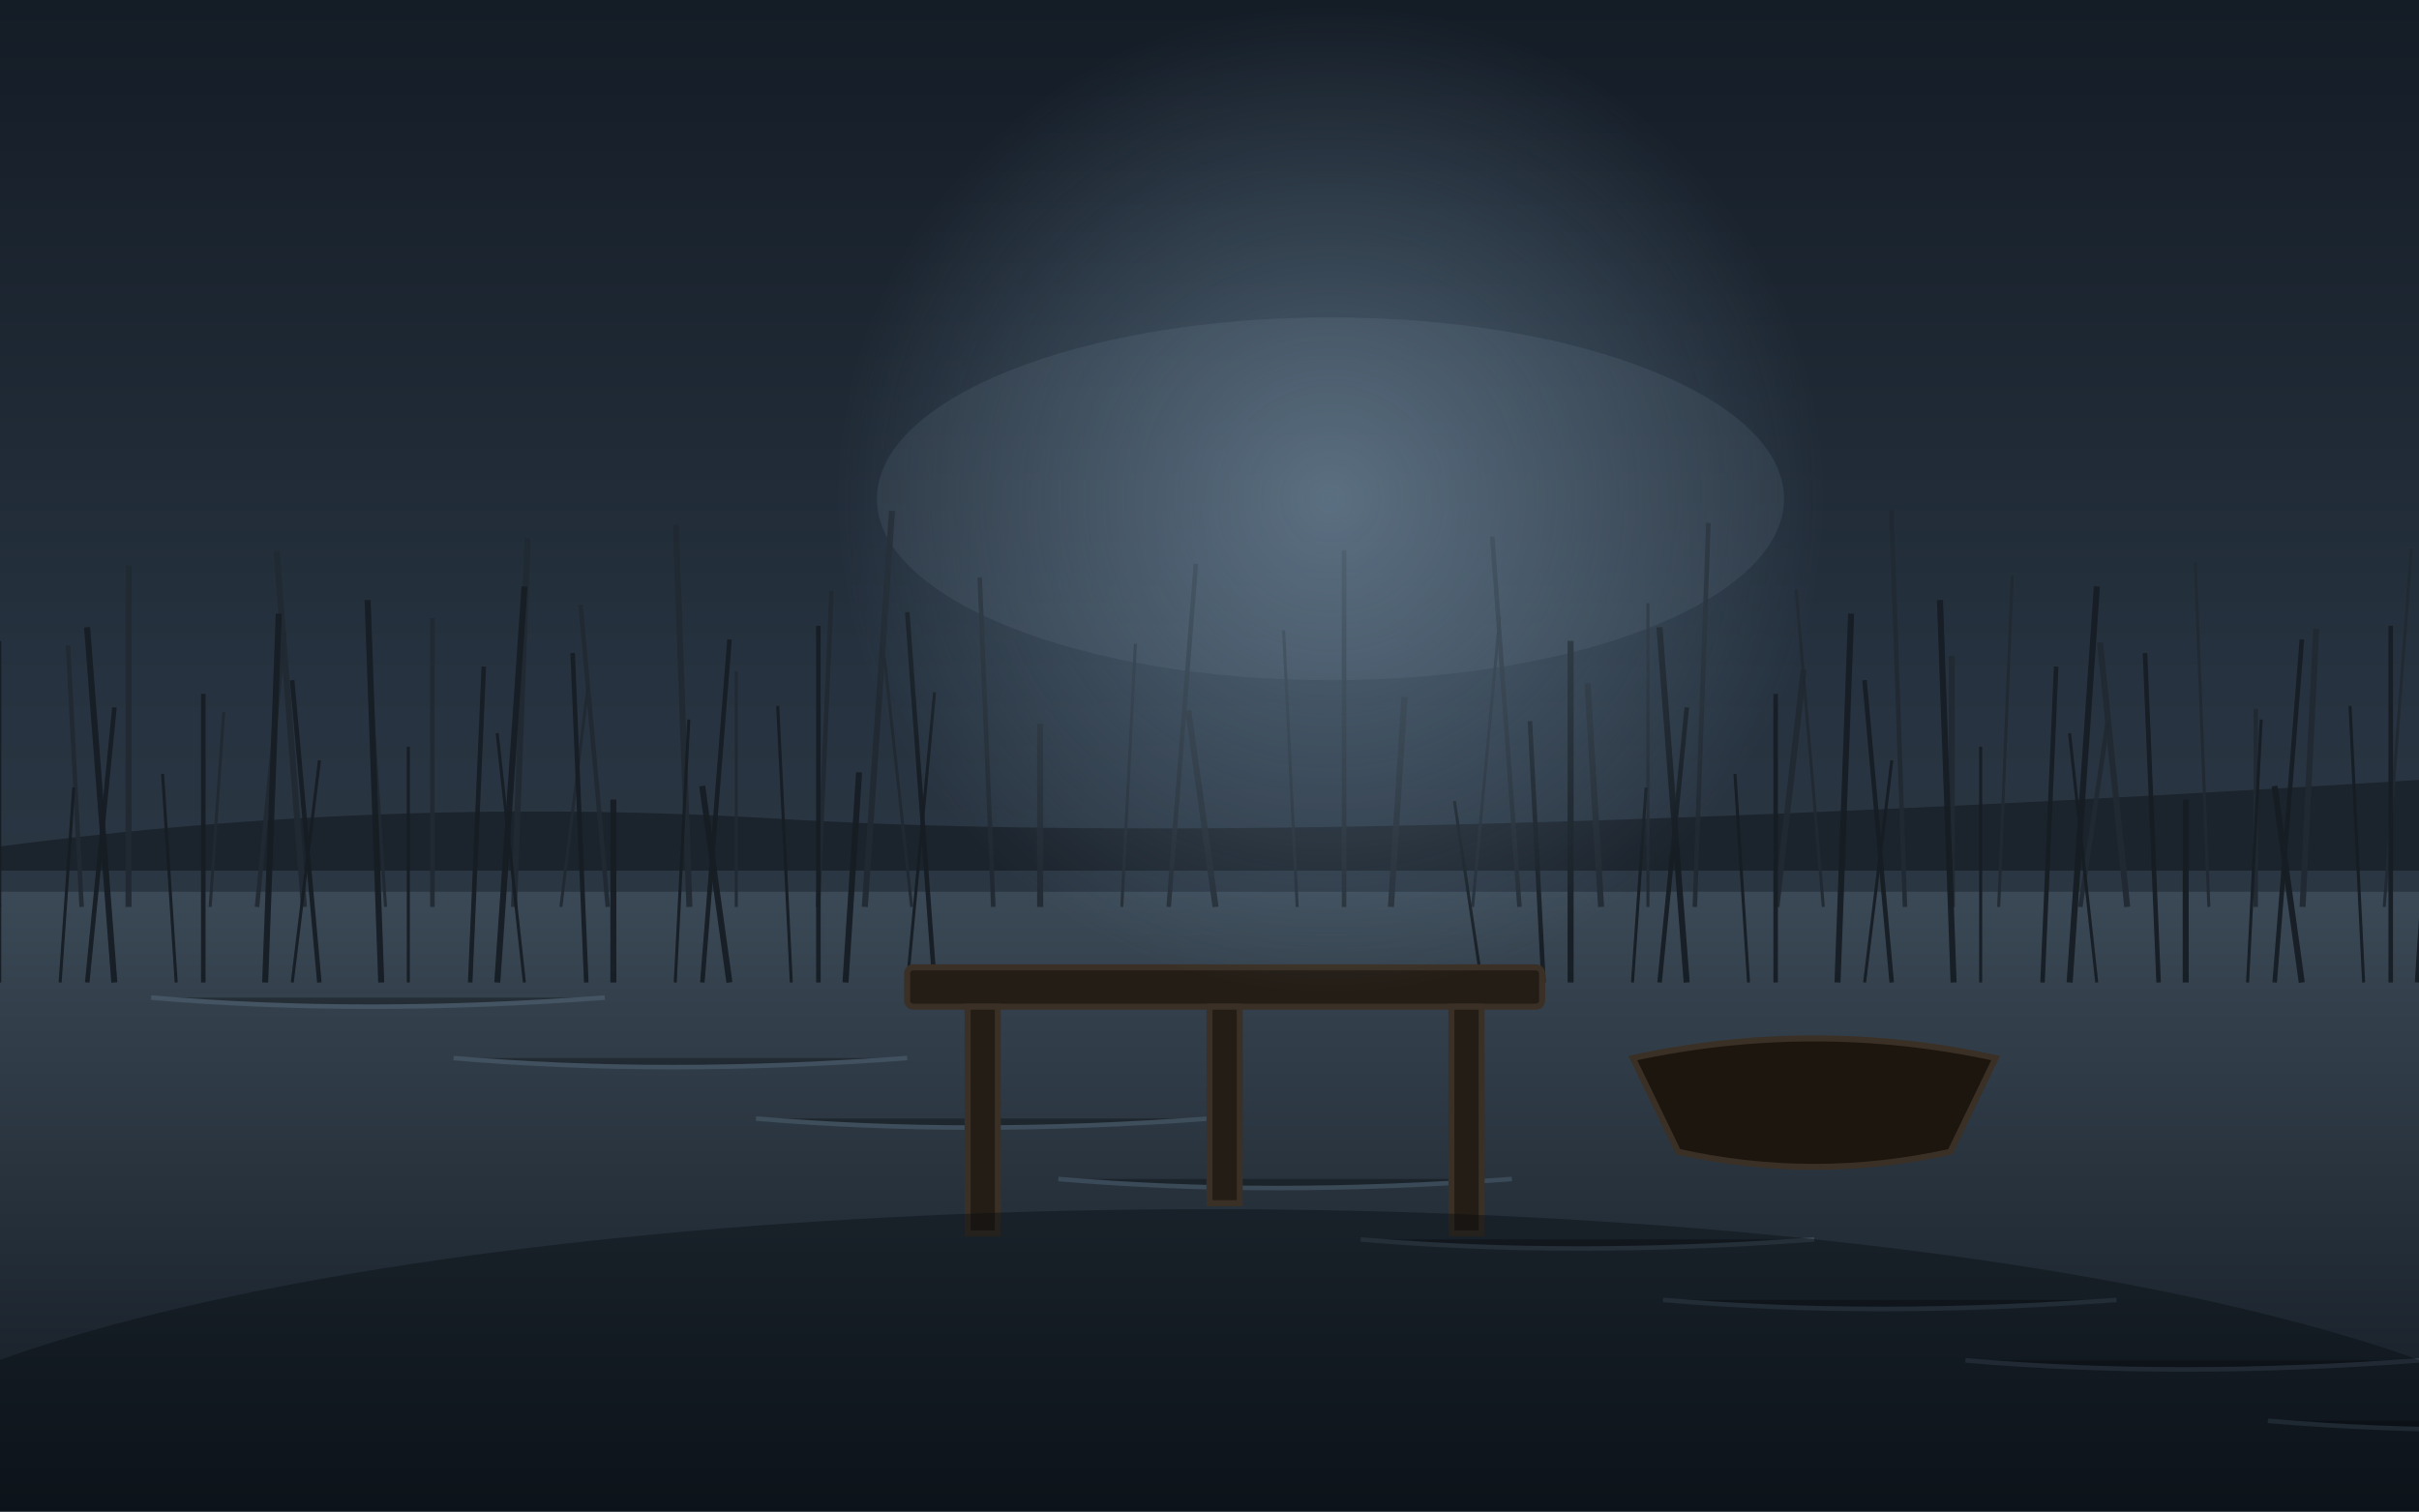
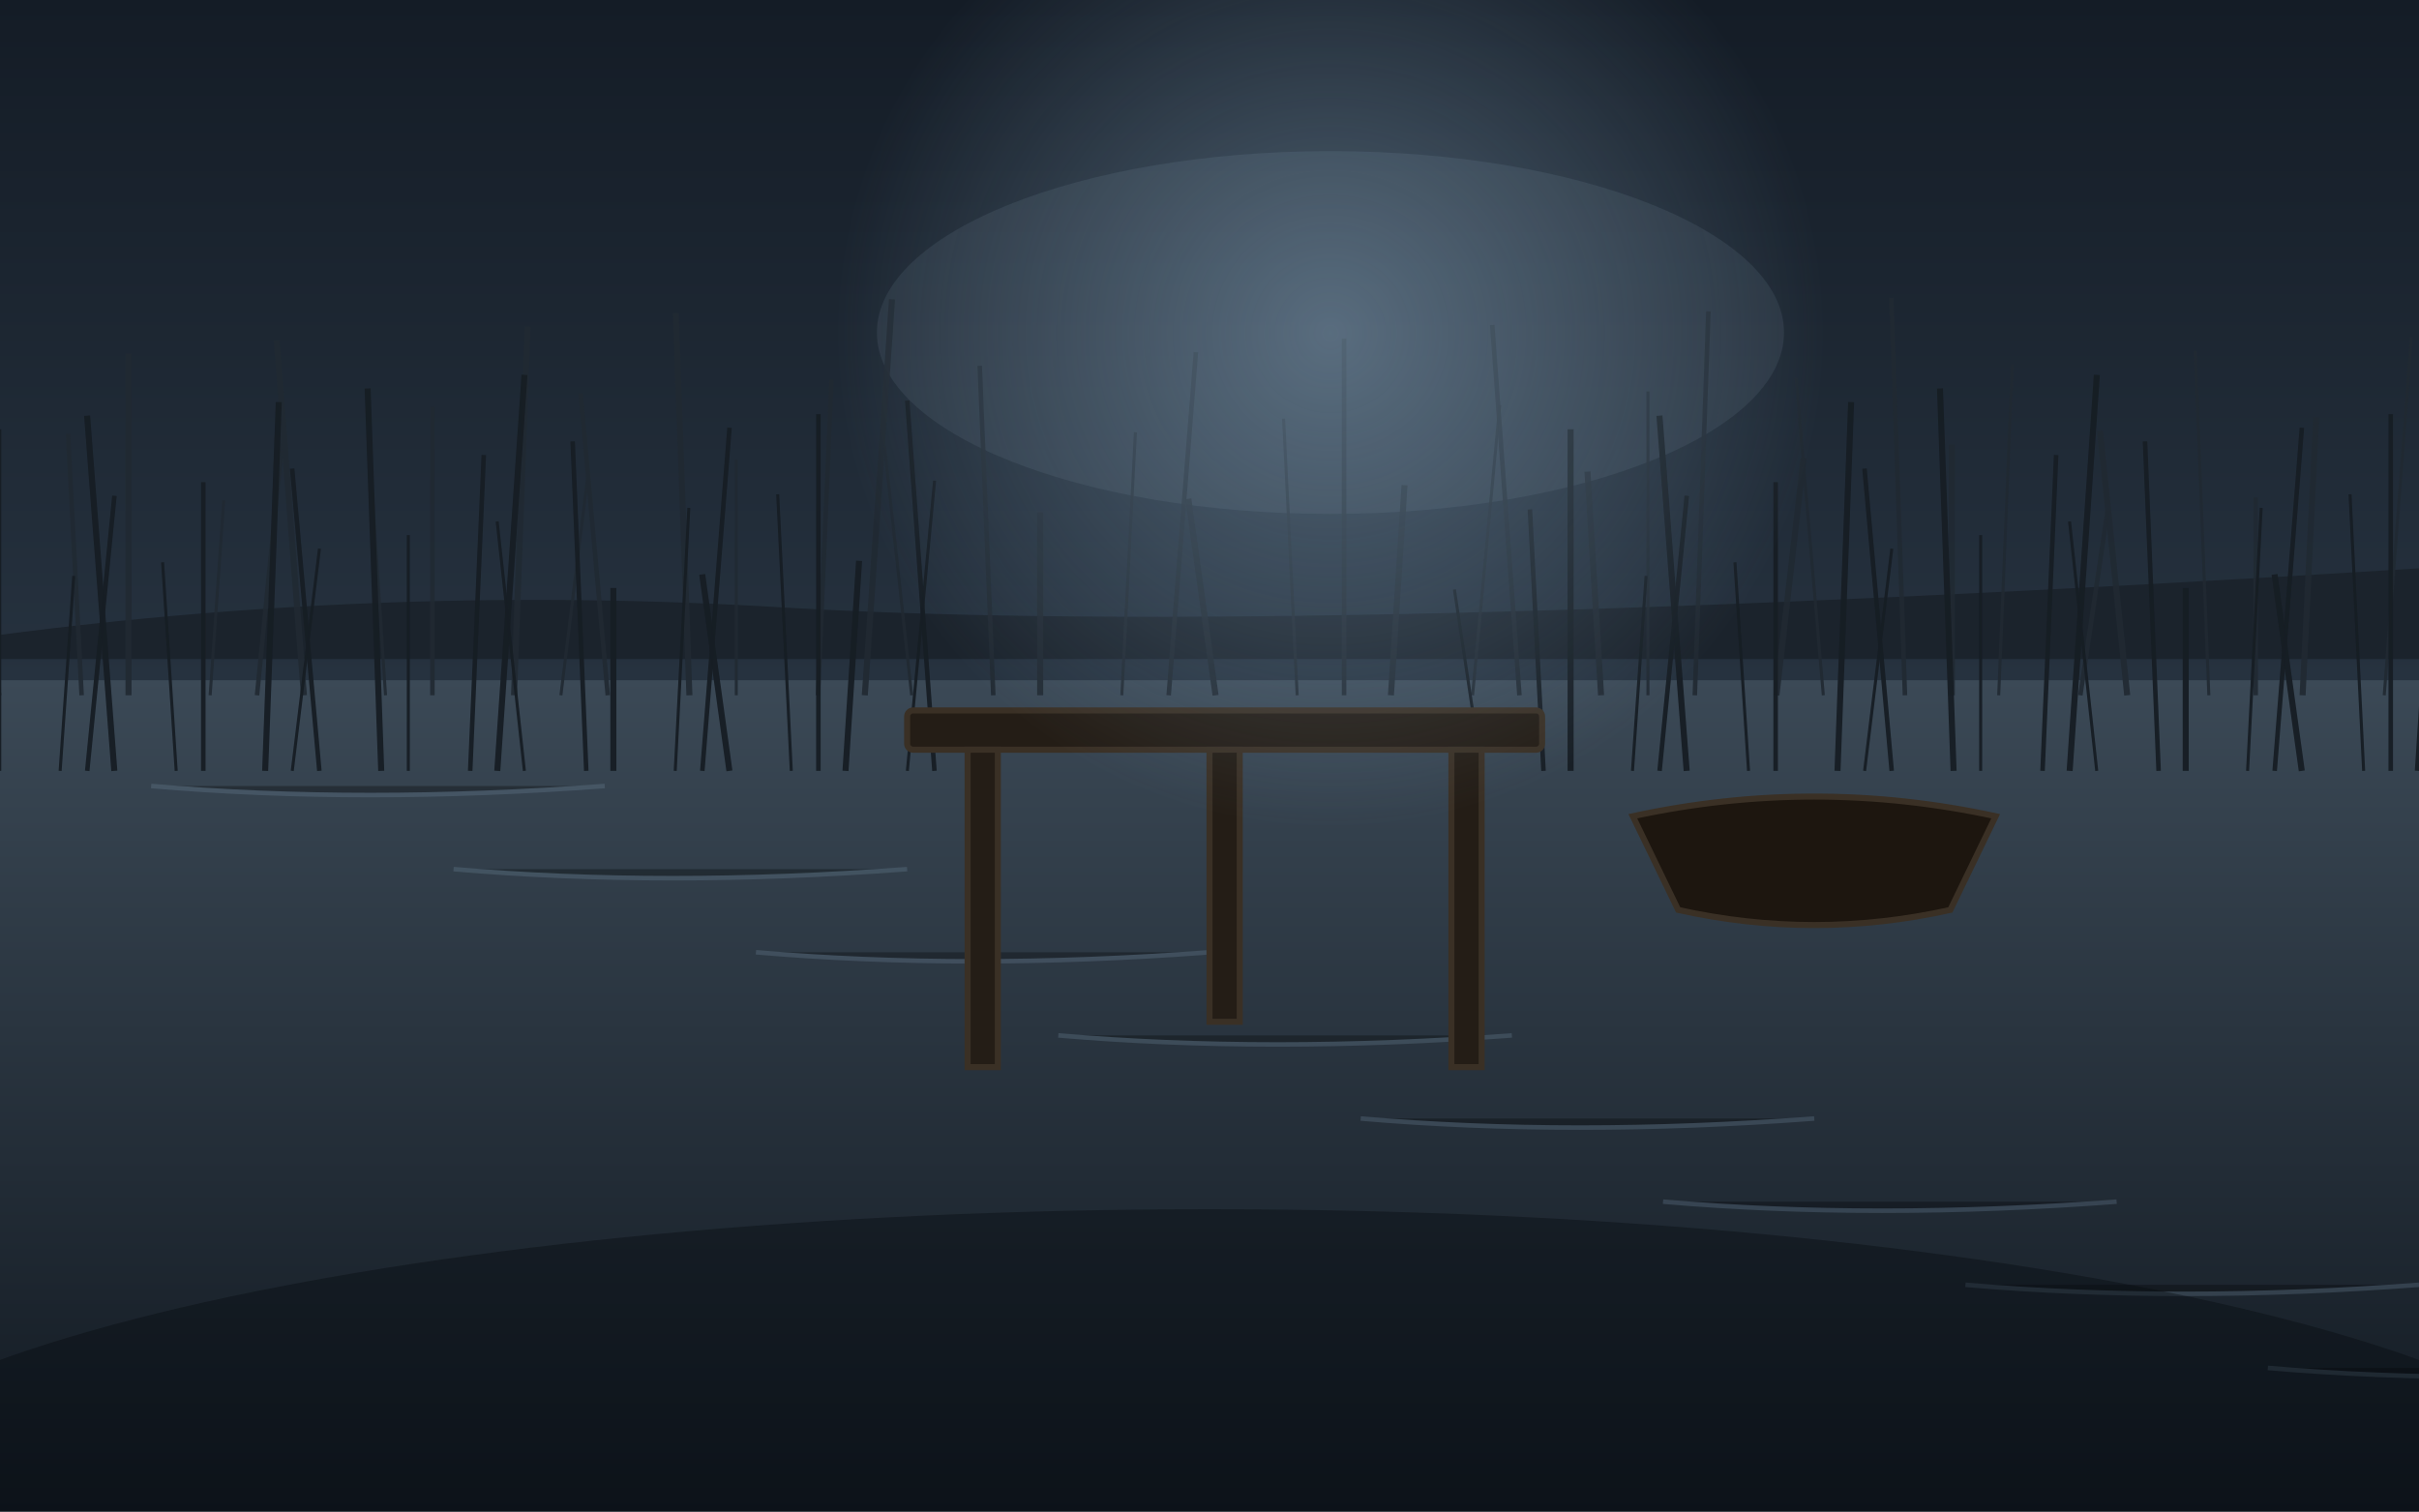
<svg xmlns="http://www.w3.org/2000/svg" viewBox="0 0 1600 1000" width="1600" height="1000" preserveAspectRatio="xMidYMid slice">
  <defs>
    <linearGradient id="s" x1="0" y1="0" x2="0" y2="1">
      <stop offset="0" stop-color="#141c26" />
      <stop offset="0.45" stop-color="#26323f" />
      <stop offset="1" stop-color="#39424e" />
    </linearGradient>
    <linearGradient id="w" x1="0" y1="0" x2="0" y2="1">
      <stop offset="0" stop-color="#3b4956" />
      <stop offset="1" stop-color="#111820" />
    </linearGradient>
    <radialGradient id="g">
      <stop offset="0" stop-color="#9fc0da" stop-opacity="0.4" />
      <stop offset="1" stop-color="#9fc0da" stop-opacity="0" />
    </radialGradient>
  </defs>
  <rect width="1600" height="1000" fill="url(#s)" />
-   <ellipse cx="880" cy="330" rx="300" ry="120" fill="#4a5a68" opacity="0.28" />
-   <path d="M0 560 q260 -34 520 -18 q340 20 1080 -26 v60 H0 z" fill="#1b232c" />
-   <rect x="0" y="590" width="1600" height="410" fill="url(#w)" />
+   <ellipse cx="880" cy="220" rx="300" ry="120" fill="#4a5a68" opacity="0.28" />
+   <path d="M0 420 q260 -34 520 -18 q340 20 1080 -26 v60 H0 z" fill="#1b232c" />
+   <rect x="0" y="450" width="1600" height="550" fill="url(#w)" />
  <g stroke="#6b8296" stroke-width="3" opacity="0.3">
-     <path d="M100 660 q140 12 300 0" />
-     <path d="M300 700 q140 12 300 0" />
-     <path d="M500 740 q140 12 300 0" />
-     <path d="M700 780 q140 12 300 0" />
-     <path d="M900 820 q140 12 300 0" />
-     <path d="M1100 860 q140 12 300 0" />
-     <path d="M1300 900 q140 12 300 0" />
-     <path d="M1500 940 q140 12 300 0" />
+     <path d="M100 520 q140 12 300 0" />
+     <path d="M300 575 q140 12 300 0" />
+     <path d="M500 630 q140 12 300 0" />
+     <path d="M700 685 q140 12 300 0" />
+     <path d="M900 740 q140 12 300 0" />
+     <path d="M1100 795 q140 12 300 0" />
+     <path d="M1300 850 q140 12 300 0" />
+     <path d="M1500 905 q140 12 300 0" />
  </g>
-   <path d="M0 600 q-9 -60 -18 -120" stroke="#202932" stroke-width="2" fill="none" opacity="0.9" />
-   <path d="M54 600 q-4.5 -86.5 -9 -173" stroke="#202932" stroke-width="3" fill="none" opacity="0.9" />
-   <path d="M85 600 q0 -113 0 -226" stroke="#202932" stroke-width="4" fill="none" opacity="0.9" />
-   <path d="M139 600 q4.5 -64.5 9 -129" stroke="#202932" stroke-width="2" fill="none" opacity="0.9" />
-   <path d="M170 600 q9 -91 18 -182" stroke="#202932" stroke-width="3" fill="none" opacity="0.9" />
-   <path d="M201 600 q-9 -117.5 -18 -235" stroke="#202932" stroke-width="4" fill="none" opacity="0.9" />
-   <path d="M255 600 q-4.5 -69 -9 -138" stroke="#202932" stroke-width="2" fill="none" opacity="0.9" />
-   <path d="M286 600 q0 -95.5 0 -191" stroke="#202932" stroke-width="3" fill="none" opacity="0.9" />
-   <path d="M340 600 q4.5 -122 9 -244" stroke="#202932" stroke-width="4" fill="none" opacity="0.9" />
-   <path d="M371 600 q9 -73.5 18 -147" stroke="#202932" stroke-width="2" fill="none" opacity="0.9" />
-   <path d="M402 600 q-9 -100 -18 -200" stroke="#202932" stroke-width="3" fill="none" opacity="0.9" />
-   <path d="M456 600 q-4.5 -126.5 -9 -253" stroke="#202932" stroke-width="4" fill="none" opacity="0.9" />
-   <path d="M487 600 q0 -78 0 -156" stroke="#202932" stroke-width="2" fill="none" opacity="0.9" />
-   <path d="M541 600 q4.5 -104.5 9 -209" stroke="#202932" stroke-width="3" fill="none" opacity="0.9" />
-   <path d="M572 600 q9 -131 18 -262" stroke="#202932" stroke-width="4" fill="none" opacity="0.9" />
-   <path d="M603 600 q-9 -82.5 -18 -165" stroke="#202932" stroke-width="2" fill="none" opacity="0.9" />
-   <path d="M657 600 q-4.5 -109 -9 -218" stroke="#202932" stroke-width="3" fill="none" opacity="0.9" />
-   <path d="M688 600 q0 -60.5 0 -121" stroke="#202932" stroke-width="4" fill="none" opacity="0.9" />
-   <path d="M742 600 q4.5 -87 9 -174" stroke="#202932" stroke-width="2" fill="none" opacity="0.9" />
-   <path d="M773 600 q9 -113.5 18 -227" stroke="#202932" stroke-width="3" fill="none" opacity="0.9" />
-   <path d="M804 600 q-9 -65 -18 -130" stroke="#202932" stroke-width="4" fill="none" opacity="0.9" />
-   <path d="M858 600 q-4.5 -91.5 -9 -183" stroke="#202932" stroke-width="2" fill="none" opacity="0.9" />
-   <path d="M889 600 q0 -118 0 -236" stroke="#202932" stroke-width="3" fill="none" opacity="0.9" />
-   <path d="M920 600 q4.5 -69.5 9 -139" stroke="#202932" stroke-width="4" fill="none" opacity="0.9" />
-   <path d="M974 600 q9 -96 18 -192" stroke="#202932" stroke-width="2" fill="none" opacity="0.9" />
-   <path d="M1005 600 q-9 -122.5 -18 -245" stroke="#202932" stroke-width="3" fill="none" opacity="0.9" />
-   <path d="M1059 600 q-4.5 -74 -9 -148" stroke="#202932" stroke-width="4" fill="none" opacity="0.9" />
-   <path d="M1090 600 q0 -100.5 0 -201" stroke="#202932" stroke-width="2" fill="none" opacity="0.9" />
-   <path d="M1121 600 q4.5 -127 9 -254" stroke="#202932" stroke-width="3" fill="none" opacity="0.9" />
-   <path d="M1175 600 q9 -78.5 18 -157" stroke="#202932" stroke-width="4" fill="none" opacity="0.9" />
-   <path d="M1206 600 q-9 -105 -18 -210" stroke="#202932" stroke-width="2" fill="none" opacity="0.9" />
-   <path d="M1260 600 q-4.5 -131.5 -9 -263" stroke="#202932" stroke-width="3" fill="none" opacity="0.9" />
-   <path d="M1291 600 q0 -83 0 -166" stroke="#202932" stroke-width="4" fill="none" opacity="0.9" />
-   <path d="M1322 600 q4.5 -109.5 9 -219" stroke="#202932" stroke-width="2" fill="none" opacity="0.9" />
-   <path d="M1376 600 q9 -61 18 -122" stroke="#202932" stroke-width="3" fill="none" opacity="0.9" />
-   <path d="M1407 600 q-9 -87.5 -18 -175" stroke="#202932" stroke-width="4" fill="none" opacity="0.9" />
-   <path d="M1461 600 q-4.5 -114 -9 -228" stroke="#202932" stroke-width="2" fill="none" opacity="0.9" />
-   <path d="M1492 600 q0 -65.5 0 -131" stroke="#202932" stroke-width="3" fill="none" opacity="0.9" />
-   <path d="M1523 600 q4.5 -92 9 -184" stroke="#202932" stroke-width="4" fill="none" opacity="0.9" />
-   <path d="M1577 600 q9 -118.5 18 -237" stroke="#202932" stroke-width="2" fill="none" opacity="0.9" />
-   <path d="M-60 650 q-9 -60 -18 -120" stroke="#161d24" stroke-width="2" fill="none" opacity="0.95" />
-   <path d="M-19.077 650 q-4.5 -86.5 -9 -173" stroke="#161d24" stroke-width="3" fill="none" opacity="0.95" />
-   <path d="M-1.154 650 q0 -113 0 -226" stroke="#161d24" stroke-width="4" fill="none" opacity="0.95" />
-   <path d="M39.769 650 q4.5 -64.5 9 -129" stroke="#161d24" stroke-width="2" fill="none" opacity="0.95" />
-   <path d="M57.692 650 q9 -91 18 -182" stroke="#161d24" stroke-width="3" fill="none" opacity="0.95" />
-   <path d="M75.615 650 q-9 -117.5 -18 -235" stroke="#161d24" stroke-width="4" fill="none" opacity="0.95" />
-   <path d="M116.538 650 q-4.5 -69 -9 -138" stroke="#161d24" stroke-width="2" fill="none" opacity="0.95" />
-   <path d="M134.462 650 q0 -95.5 0 -191" stroke="#161d24" stroke-width="3" fill="none" opacity="0.95" />
-   <path d="M175.385 650 q4.5 -122 9 -244" stroke="#161d24" stroke-width="4" fill="none" opacity="0.95" />
-   <path d="M193.308 650 q9 -73.5 18 -147" stroke="#161d24" stroke-width="2" fill="none" opacity="0.95" />
-   <path d="M211.231 650 q-9 -100 -18 -200" stroke="#161d24" stroke-width="3" fill="none" opacity="0.95" />
-   <path d="M252.154 650 q-4.5 -126.5 -9 -253" stroke="#161d24" stroke-width="4" fill="none" opacity="0.95" />
-   <path d="M270.077 650 q0 -78 0 -156" stroke="#161d24" stroke-width="2" fill="none" opacity="0.95" />
-   <path d="M311 650 q4.5 -104.5 9 -209" stroke="#161d24" stroke-width="3" fill="none" opacity="0.95" />
-   <path d="M328.923 650 q9 -131 18 -262" stroke="#161d24" stroke-width="4" fill="none" opacity="0.95" />
-   <path d="M346.846 650 q-9 -82.5 -18 -165" stroke="#161d24" stroke-width="2" fill="none" opacity="0.95" />
-   <path d="M387.769 650 q-4.5 -109 -9 -218" stroke="#161d24" stroke-width="3" fill="none" opacity="0.95" />
-   <path d="M405.692 650 q0 -60.5 0 -121" stroke="#161d24" stroke-width="4" fill="none" opacity="0.95" />
-   <path d="M446.615 650 q4.5 -87 9 -174" stroke="#161d24" stroke-width="2" fill="none" opacity="0.95" />
-   <path d="M464.538 650 q9 -113.5 18 -227" stroke="#161d24" stroke-width="3" fill="none" opacity="0.95" />
-   <path d="M482.462 650 q-9 -65 -18 -130" stroke="#161d24" stroke-width="4" fill="none" opacity="0.95" />
-   <path d="M523.385 650 q-4.5 -91.5 -9 -183" stroke="#161d24" stroke-width="2" fill="none" opacity="0.95" />
-   <path d="M541.308 650 q0 -118 0 -236" stroke="#161d24" stroke-width="3" fill="none" opacity="0.95" />
-   <path d="M559.231 650 q4.5 -69.5 9 -139" stroke="#161d24" stroke-width="4" fill="none" opacity="0.95" />
-   <path d="M600.154 650 q9 -96 18 -192" stroke="#161d24" stroke-width="2" fill="none" opacity="0.95" />
-   <path d="M618.077 650 q-9 -122.5 -18 -245" stroke="#161d24" stroke-width="3" fill="none" opacity="0.95" />
-   <path d="M980 650 q-9 -60 -18 -120" stroke="#161d24" stroke-width="2" fill="none" opacity="0.95" />
-   <path d="M1020.923 650 q-4.5 -86.5 -9 -173" stroke="#161d24" stroke-width="3" fill="none" opacity="0.95" />
-   <path d="M1038.846 650 q0 -113 0 -226" stroke="#161d24" stroke-width="4" fill="none" opacity="0.95" />
-   <path d="M1079.769 650 q4.5 -64.5 9 -129" stroke="#161d24" stroke-width="2" fill="none" opacity="0.95" />
-   <path d="M1097.692 650 q9 -91 18 -182" stroke="#161d24" stroke-width="3" fill="none" opacity="0.95" />
-   <path d="M1115.615 650 q-9 -117.5 -18 -235" stroke="#161d24" stroke-width="4" fill="none" opacity="0.95" />
-   <path d="M1156.538 650 q-4.5 -69 -9 -138" stroke="#161d24" stroke-width="2" fill="none" opacity="0.95" />
-   <path d="M1174.462 650 q0 -95.5 0 -191" stroke="#161d24" stroke-width="3" fill="none" opacity="0.95" />
-   <path d="M1215.385 650 q4.5 -122 9 -244" stroke="#161d24" stroke-width="4" fill="none" opacity="0.95" />
-   <path d="M1233.308 650 q9 -73.5 18 -147" stroke="#161d24" stroke-width="2" fill="none" opacity="0.95" />
-   <path d="M1251.231 650 q-9 -100 -18 -200" stroke="#161d24" stroke-width="3" fill="none" opacity="0.95" />
-   <path d="M1292.154 650 q-4.5 -126.5 -9 -253" stroke="#161d24" stroke-width="4" fill="none" opacity="0.95" />
-   <path d="M1310.077 650 q0 -78 0 -156" stroke="#161d24" stroke-width="2" fill="none" opacity="0.95" />
-   <path d="M1351 650 q4.5 -104.5 9 -209" stroke="#161d24" stroke-width="3" fill="none" opacity="0.95" />
-   <path d="M1368.923 650 q9 -131 18 -262" stroke="#161d24" stroke-width="4" fill="none" opacity="0.95" />
-   <path d="M1386.846 650 q-9 -82.5 -18 -165" stroke="#161d24" stroke-width="2" fill="none" opacity="0.95" />
-   <path d="M1427.769 650 q-4.5 -109 -9 -218" stroke="#161d24" stroke-width="3" fill="none" opacity="0.95" />
-   <path d="M1445.692 650 q0 -60.5 0 -121" stroke="#161d24" stroke-width="4" fill="none" opacity="0.95" />
-   <path d="M1486.615 650 q4.5 -87 9 -174" stroke="#161d24" stroke-width="2" fill="none" opacity="0.95" />
-   <path d="M1504.538 650 q9 -113.5 18 -227" stroke="#161d24" stroke-width="3" fill="none" opacity="0.95" />
-   <path d="M1522.462 650 q-9 -65 -18 -130" stroke="#161d24" stroke-width="4" fill="none" opacity="0.95" />
-   <path d="M1563.385 650 q-4.5 -91.5 -9 -183" stroke="#161d24" stroke-width="2" fill="none" opacity="0.95" />
-   <path d="M1581.308 650 q0 -118 0 -236" stroke="#161d24" stroke-width="3" fill="none" opacity="0.95" />
-   <path d="M1599.231 650 q4.5 -69.5 9 -139" stroke="#161d24" stroke-width="4" fill="none" opacity="0.95" />
-   <path d="M1640.154 650 q9 -96 18 -192" stroke="#161d24" stroke-width="2" fill="none" opacity="0.95" />
-   <path d="M1658.077 650 q-9 -122.5 -18 -245" stroke="#161d24" stroke-width="3" fill="none" opacity="0.95" />
+   <path d="M0 460 q-9 -60 -18 -120" stroke="#202932" stroke-width="2" fill="none" opacity="0.9" />
+   <path d="M54 460 q-4.5 -86.5 -9 -173" stroke="#202932" stroke-width="3" fill="none" opacity="0.9" />
+   <path d="M85 460 q0 -113 0 -226" stroke="#202932" stroke-width="4" fill="none" opacity="0.9" />
+   <path d="M139 460 q4.5 -64.5 9 -129" stroke="#202932" stroke-width="2" fill="none" opacity="0.9" />
+   <path d="M170 460 q9 -91 18 -182" stroke="#202932" stroke-width="3" fill="none" opacity="0.9" />
+   <path d="M201 460 q-9 -117.5 -18 -235" stroke="#202932" stroke-width="4" fill="none" opacity="0.9" />
+   <path d="M255 460 q-4.5 -69 -9 -138" stroke="#202932" stroke-width="2" fill="none" opacity="0.9" />
+   <path d="M286 460 q0 -95.5 0 -191" stroke="#202932" stroke-width="3" fill="none" opacity="0.9" />
+   <path d="M340 460 q4.5 -122 9 -244" stroke="#202932" stroke-width="4" fill="none" opacity="0.9" />
+   <path d="M371 460 q9 -73.5 18 -147" stroke="#202932" stroke-width="2" fill="none" opacity="0.9" />
+   <path d="M402 460 q-9 -100 -18 -200" stroke="#202932" stroke-width="3" fill="none" opacity="0.9" />
+   <path d="M456 460 q-4.5 -126.5 -9 -253" stroke="#202932" stroke-width="4" fill="none" opacity="0.9" />
+   <path d="M487 460 q0 -78 0 -156" stroke="#202932" stroke-width="2" fill="none" opacity="0.9" />
+   <path d="M541 460 q4.5 -104.5 9 -209" stroke="#202932" stroke-width="3" fill="none" opacity="0.9" />
+   <path d="M572 460 q9 -131 18 -262" stroke="#202932" stroke-width="4" fill="none" opacity="0.9" />
+   <path d="M603 460 q-9 -82.5 -18 -165" stroke="#202932" stroke-width="2" fill="none" opacity="0.9" />
+   <path d="M657 460 q-4.5 -109 -9 -218" stroke="#202932" stroke-width="3" fill="none" opacity="0.9" />
+   <path d="M688 460 q0 -60.5 0 -121" stroke="#202932" stroke-width="4" fill="none" opacity="0.9" />
+   <path d="M742 460 q4.5 -87 9 -174" stroke="#202932" stroke-width="2" fill="none" opacity="0.9" />
+   <path d="M773 460 q9 -113.5 18 -227" stroke="#202932" stroke-width="3" fill="none" opacity="0.9" />
+   <path d="M804 460 q-9 -65 -18 -130" stroke="#202932" stroke-width="4" fill="none" opacity="0.9" />
+   <path d="M858 460 q-4.5 -91.5 -9 -183" stroke="#202932" stroke-width="2" fill="none" opacity="0.9" />
+   <path d="M889 460 q0 -118 0 -236" stroke="#202932" stroke-width="3" fill="none" opacity="0.9" />
+   <path d="M920 460 q4.5 -69.5 9 -139" stroke="#202932" stroke-width="4" fill="none" opacity="0.9" />
+   <path d="M974 460 q9 -96 18 -192" stroke="#202932" stroke-width="2" fill="none" opacity="0.9" />
+   <path d="M1005 460 q-9 -122.5 -18 -245" stroke="#202932" stroke-width="3" fill="none" opacity="0.9" />
+   <path d="M1059 460 q-4.5 -74 -9 -148" stroke="#202932" stroke-width="4" fill="none" opacity="0.9" />
+   <path d="M1090 460 q0 -100.5 0 -201" stroke="#202932" stroke-width="2" fill="none" opacity="0.9" />
+   <path d="M1121 460 q4.5 -127 9 -254" stroke="#202932" stroke-width="3" fill="none" opacity="0.9" />
+   <path d="M1175 460 q9 -78.5 18 -157" stroke="#202932" stroke-width="4" fill="none" opacity="0.9" />
+   <path d="M1206 460 q-9 -105 -18 -210" stroke="#202932" stroke-width="2" fill="none" opacity="0.9" />
+   <path d="M1260 460 q-4.5 -131.5 -9 -263" stroke="#202932" stroke-width="3" fill="none" opacity="0.9" />
+   <path d="M1291 460 q0 -83 0 -166" stroke="#202932" stroke-width="4" fill="none" opacity="0.9" />
+   <path d="M1322 460 q4.5 -109.5 9 -219" stroke="#202932" stroke-width="2" fill="none" opacity="0.9" />
+   <path d="M1376 460 q9 -61 18 -122" stroke="#202932" stroke-width="3" fill="none" opacity="0.9" />
+   <path d="M1407 460 q-9 -87.5 -18 -175" stroke="#202932" stroke-width="4" fill="none" opacity="0.9" />
+   <path d="M1461 460 q-4.5 -114 -9 -228" stroke="#202932" stroke-width="2" fill="none" opacity="0.9" />
+   <path d="M1492 460 q0 -65.5 0 -131" stroke="#202932" stroke-width="3" fill="none" opacity="0.9" />
+   <path d="M1523 460 q4.5 -92 9 -184" stroke="#202932" stroke-width="4" fill="none" opacity="0.9" />
+   <path d="M1577 460 q9 -118.5 18 -237" stroke="#202932" stroke-width="2" fill="none" opacity="0.9" />
+   <path d="M-60 510 q-9 -60 -18 -120" stroke="#161d24" stroke-width="2" fill="none" opacity="0.95" />
+   <path d="M-19.077 510 q-4.5 -86.5 -9 -173" stroke="#161d24" stroke-width="3" fill="none" opacity="0.95" />
+   <path d="M-1.154 510 q0 -113 0 -226" stroke="#161d24" stroke-width="4" fill="none" opacity="0.95" />
+   <path d="M39.769 510 q4.5 -64.5 9 -129" stroke="#161d24" stroke-width="2" fill="none" opacity="0.95" />
+   <path d="M57.692 510 q9 -91 18 -182" stroke="#161d24" stroke-width="3" fill="none" opacity="0.95" />
+   <path d="M75.615 510 q-9 -117.5 -18 -235" stroke="#161d24" stroke-width="4" fill="none" opacity="0.95" />
+   <path d="M116.538 510 q-4.5 -69 -9 -138" stroke="#161d24" stroke-width="2" fill="none" opacity="0.95" />
+   <path d="M134.462 510 q0 -95.5 0 -191" stroke="#161d24" stroke-width="3" fill="none" opacity="0.95" />
+   <path d="M175.385 510 q4.5 -122 9 -244" stroke="#161d24" stroke-width="4" fill="none" opacity="0.95" />
+   <path d="M193.308 510 q9 -73.5 18 -147" stroke="#161d24" stroke-width="2" fill="none" opacity="0.95" />
+   <path d="M211.231 510 q-9 -100 -18 -200" stroke="#161d24" stroke-width="3" fill="none" opacity="0.95" />
+   <path d="M252.154 510 q-4.5 -126.5 -9 -253" stroke="#161d24" stroke-width="4" fill="none" opacity="0.95" />
+   <path d="M270.077 510 q0 -78 0 -156" stroke="#161d24" stroke-width="2" fill="none" opacity="0.95" />
+   <path d="M311 510 q4.5 -104.5 9 -209" stroke="#161d24" stroke-width="3" fill="none" opacity="0.95" />
+   <path d="M328.923 510 q9 -131 18 -262" stroke="#161d24" stroke-width="4" fill="none" opacity="0.95" />
+   <path d="M346.846 510 q-9 -82.5 -18 -165" stroke="#161d24" stroke-width="2" fill="none" opacity="0.95" />
+   <path d="M387.769 510 q-4.5 -109 -9 -218" stroke="#161d24" stroke-width="3" fill="none" opacity="0.95" />
+   <path d="M405.692 510 q0 -60.5 0 -121" stroke="#161d24" stroke-width="4" fill="none" opacity="0.95" />
+   <path d="M446.615 510 q4.5 -87 9 -174" stroke="#161d24" stroke-width="2" fill="none" opacity="0.95" />
+   <path d="M464.538 510 q9 -113.5 18 -227" stroke="#161d24" stroke-width="3" fill="none" opacity="0.95" />
+   <path d="M482.462 510 q-9 -65 -18 -130" stroke="#161d24" stroke-width="4" fill="none" opacity="0.95" />
+   <path d="M523.385 510 q-4.5 -91.5 -9 -183" stroke="#161d24" stroke-width="2" fill="none" opacity="0.95" />
+   <path d="M541.308 510 q0 -118 0 -236" stroke="#161d24" stroke-width="3" fill="none" opacity="0.95" />
+   <path d="M559.231 510 q4.5 -69.5 9 -139" stroke="#161d24" stroke-width="4" fill="none" opacity="0.95" />
+   <path d="M600.154 510 q9 -96 18 -192" stroke="#161d24" stroke-width="2" fill="none" opacity="0.95" />
+   <path d="M618.077 510 q-9 -122.5 -18 -245" stroke="#161d24" stroke-width="3" fill="none" opacity="0.95" />
+   <path d="M980 510 q-9 -60 -18 -120" stroke="#161d24" stroke-width="2" fill="none" opacity="0.95" />
+   <path d="M1020.923 510 q-4.5 -86.5 -9 -173" stroke="#161d24" stroke-width="3" fill="none" opacity="0.95" />
+   <path d="M1038.846 510 q0 -113 0 -226" stroke="#161d24" stroke-width="4" fill="none" opacity="0.95" />
+   <path d="M1079.769 510 q4.5 -64.5 9 -129" stroke="#161d24" stroke-width="2" fill="none" opacity="0.95" />
+   <path d="M1097.692 510 q9 -91 18 -182" stroke="#161d24" stroke-width="3" fill="none" opacity="0.95" />
+   <path d="M1115.615 510 q-9 -117.5 -18 -235" stroke="#161d24" stroke-width="4" fill="none" opacity="0.95" />
+   <path d="M1156.538 510 q-4.5 -69 -9 -138" stroke="#161d24" stroke-width="2" fill="none" opacity="0.95" />
+   <path d="M1174.462 510 q0 -95.5 0 -191" stroke="#161d24" stroke-width="3" fill="none" opacity="0.95" />
+   <path d="M1215.385 510 q4.5 -122 9 -244" stroke="#161d24" stroke-width="4" fill="none" opacity="0.95" />
+   <path d="M1233.308 510 q9 -73.5 18 -147" stroke="#161d24" stroke-width="2" fill="none" opacity="0.95" />
+   <path d="M1251.231 510 q-9 -100 -18 -200" stroke="#161d24" stroke-width="3" fill="none" opacity="0.95" />
+   <path d="M1292.154 510 q-4.5 -126.5 -9 -253" stroke="#161d24" stroke-width="4" fill="none" opacity="0.95" />
+   <path d="M1310.077 510 q0 -78 0 -156" stroke="#161d24" stroke-width="2" fill="none" opacity="0.95" />
+   <path d="M1351 510 q4.5 -104.5 9 -209" stroke="#161d24" stroke-width="3" fill="none" opacity="0.95" />
+   <path d="M1368.923 510 q9 -131 18 -262" stroke="#161d24" stroke-width="4" fill="none" opacity="0.95" />
+   <path d="M1386.846 510 q-9 -82.5 -18 -165" stroke="#161d24" stroke-width="2" fill="none" opacity="0.95" />
+   <path d="M1427.769 510 q-4.5 -109 -9 -218" stroke="#161d24" stroke-width="3" fill="none" opacity="0.95" />
+   <path d="M1445.692 510 q0 -60.5 0 -121" stroke="#161d24" stroke-width="4" fill="none" opacity="0.95" />
+   <path d="M1486.615 510 q4.5 -87 9 -174" stroke="#161d24" stroke-width="2" fill="none" opacity="0.95" />
+   <path d="M1504.538 510 q9 -113.5 18 -227" stroke="#161d24" stroke-width="3" fill="none" opacity="0.95" />
+   <path d="M1522.462 510 q-9 -65 -18 -130" stroke="#161d24" stroke-width="4" fill="none" opacity="0.95" />
+   <path d="M1563.385 510 q-4.5 -91.5 -9 -183" stroke="#161d24" stroke-width="2" fill="none" opacity="0.95" />
+   <path d="M1581.308 510 q0 -118 0 -236" stroke="#161d24" stroke-width="3" fill="none" opacity="0.95" />
+   <path d="M1599.231 510 q4.5 -69.5 9 -139" stroke="#161d24" stroke-width="4" fill="none" opacity="0.95" />
+   <path d="M1640.154 510 q9 -96 18 -192" stroke="#161d24" stroke-width="2" fill="none" opacity="0.95" />
+   <path d="M1658.077 510 q-9 -122.5 -18 -245" stroke="#161d24" stroke-width="3" fill="none" opacity="0.95" />
  <g fill="#241d16" stroke="#3a3025" stroke-width="4">
-     <rect x="600" y="640" width="420" height="26" rx="4" />
-     <rect x="640" y="666" width="20" height="150" />
-     <rect x="960" y="666" width="20" height="150" />
-     <rect x="800" y="666" width="20" height="130" />
+     <rect x="600" y="470" width="420" height="26" rx="4" />
+     <rect x="640" y="496" width="20" height="210" />
+     <rect x="960" y="496" width="20" height="210" />
+     <rect x="800" y="496" width="20" height="180" />
  </g>
  <g fill="#1d160f" stroke="#3a3025" stroke-width="4">
-     <path d="M1080 700 q120 -26 240 0 l-30 62 q-90 20 -180 0 z" />
+     <path d="M1080 540 q120 -26 240 0 l-30 62 q-90 20 -180 0 z" />
  </g>
-   <circle cx="880" cy="330" r="330" fill="url(#g)" />
+   <circle cx="880" cy="220" r="330" fill="url(#g)" />
  <g opacity="0.4" fill="#060a0e">
    <ellipse cx="800" cy="1010" rx="940" ry="210" />
  </g>
</svg>
